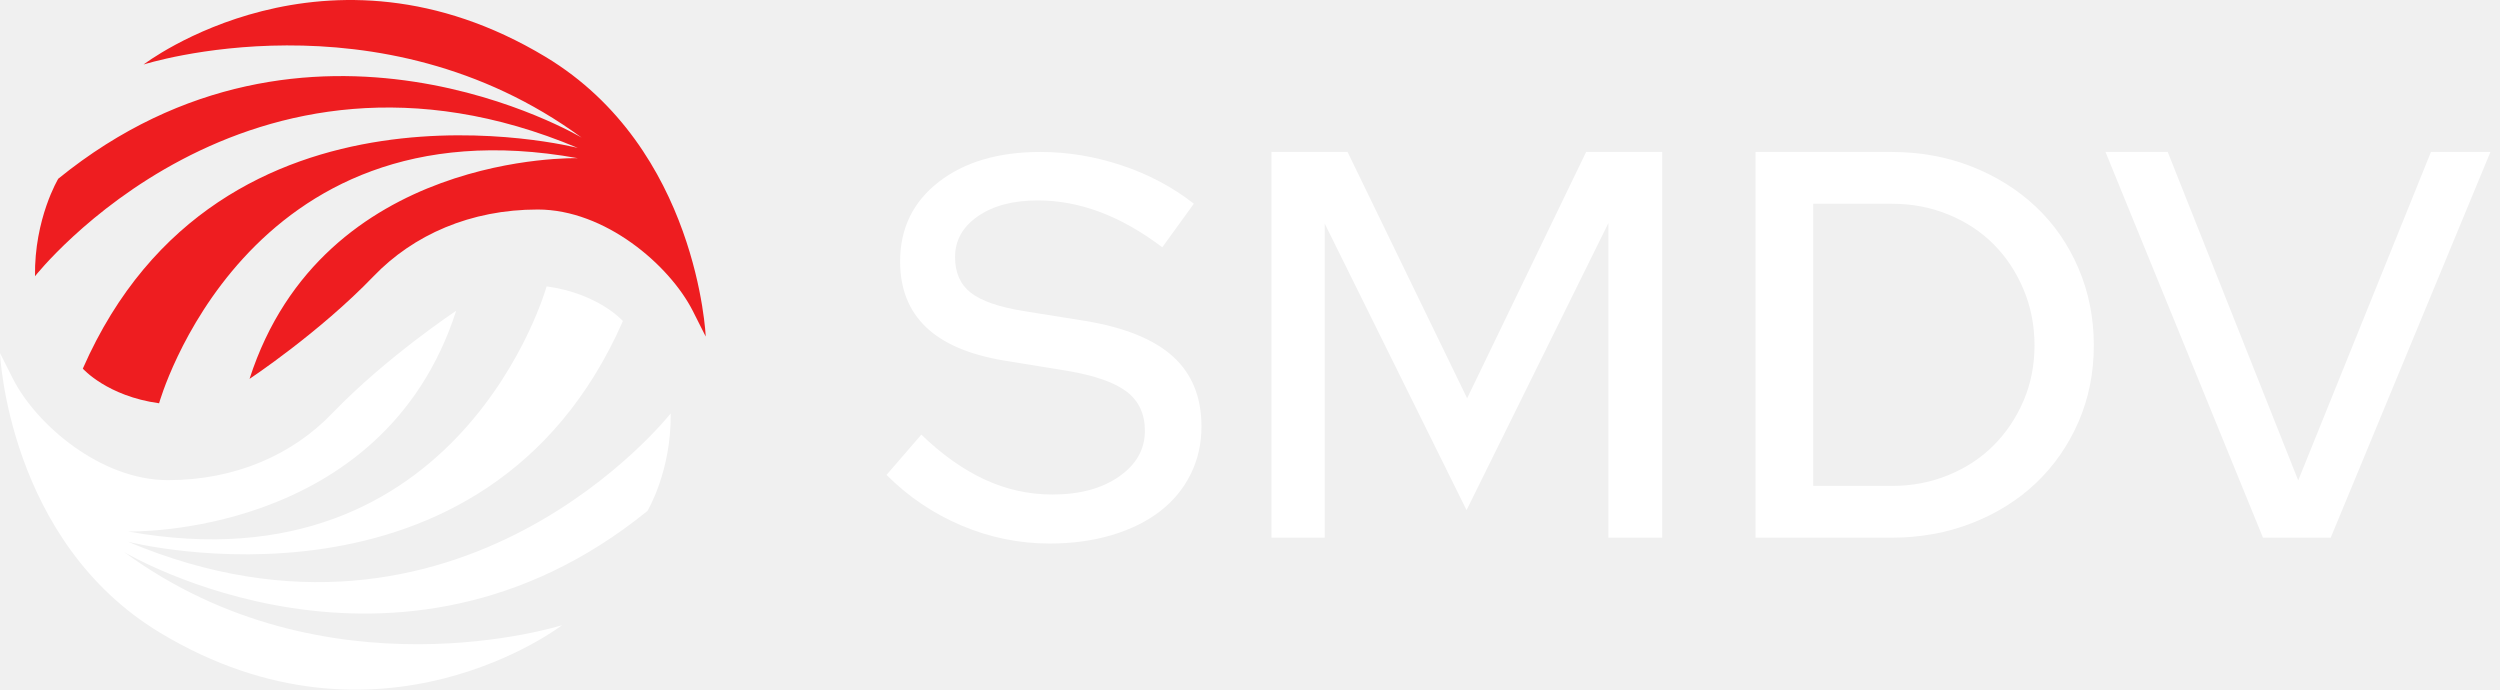
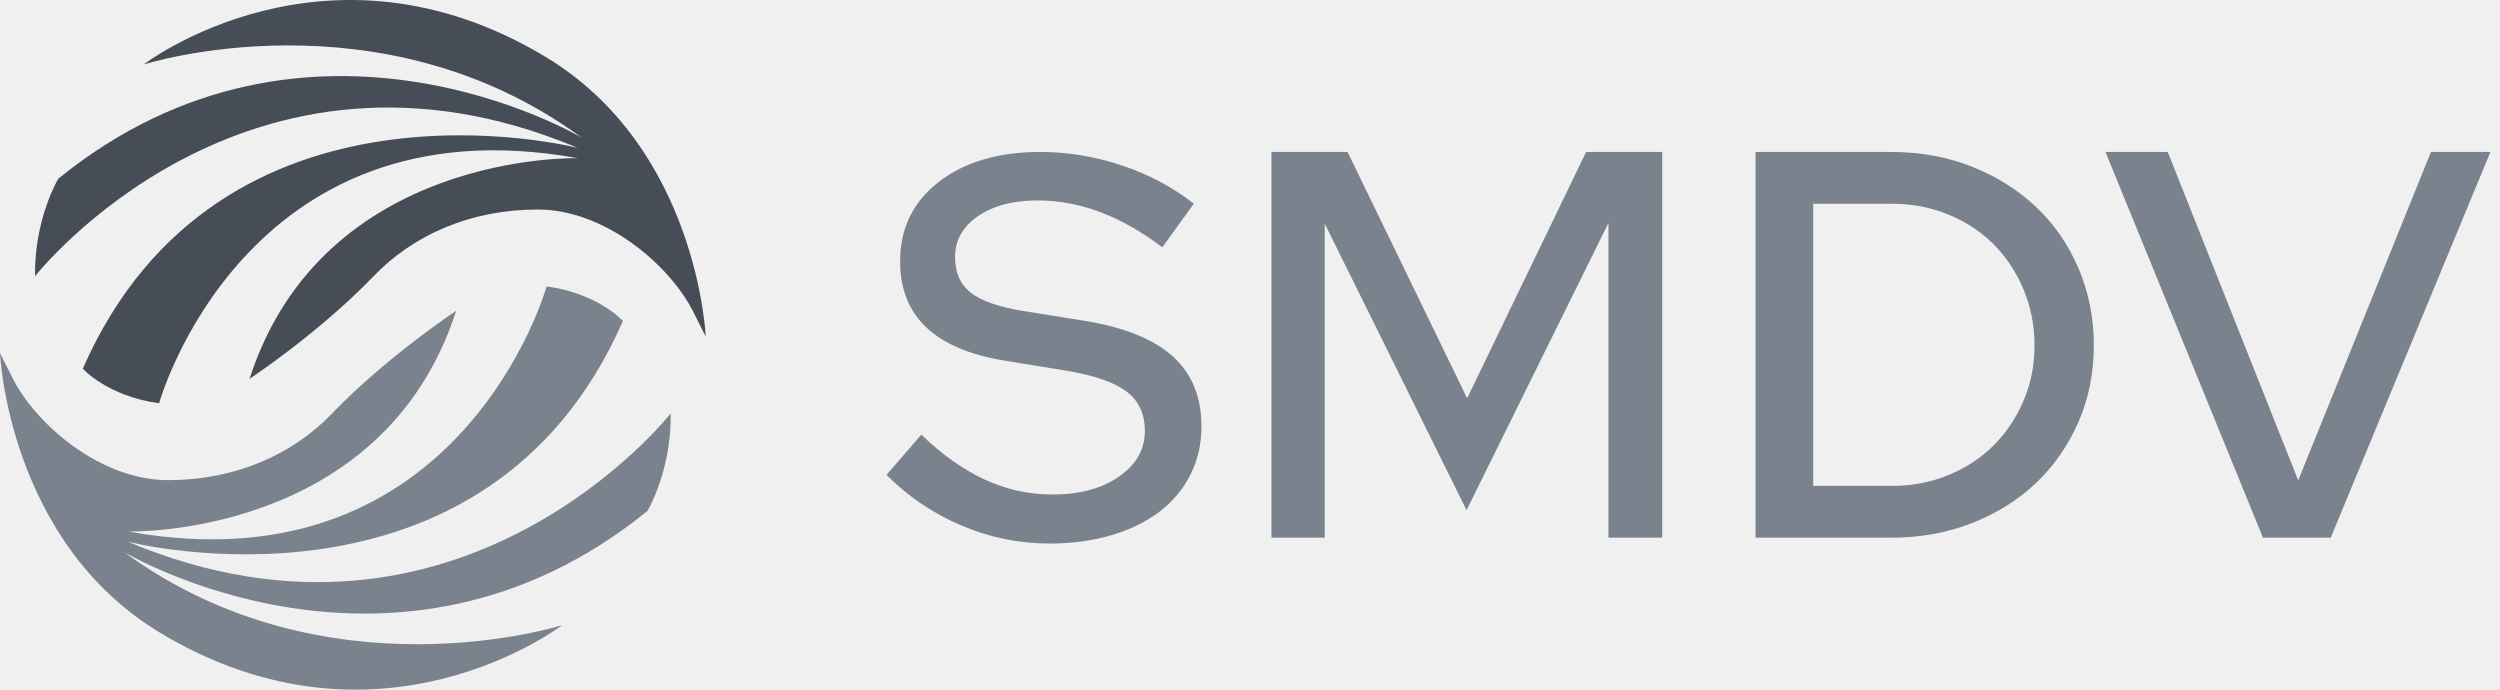
<svg xmlns="http://www.w3.org/2000/svg" width="87" height="24" viewBox="0 0 87 24" fill="none">
-   <path fill-rule="evenodd" clip-rule="evenodd" d="M30.851 16.527L32.062 15.125C32.782 15.82 33.517 16.341 34.268 16.688C35.019 17.036 35.804 17.209 36.624 17.209C37.571 17.209 38.344 17.001 38.943 16.584C39.543 16.167 39.842 15.636 39.842 14.992C39.842 14.411 39.634 13.959 39.218 13.637C38.801 13.315 38.114 13.072 37.154 12.907L34.94 12.547C33.728 12.345 32.823 11.956 32.223 11.382C31.624 10.807 31.324 10.045 31.324 9.098C31.324 7.948 31.772 7.026 32.668 6.331C33.564 5.636 34.744 5.288 36.208 5.288C37.154 5.288 38.095 5.443 39.028 5.753C39.962 6.062 40.801 6.507 41.546 7.089L40.448 8.605C39.729 8.062 39.01 7.654 38.29 7.382C37.571 7.111 36.845 6.975 36.113 6.975C35.255 6.975 34.561 7.158 34.031 7.525C33.501 7.891 33.236 8.365 33.236 8.946C33.236 9.489 33.419 9.903 33.785 10.188C34.151 10.472 34.757 10.683 35.602 10.822L37.741 11.164C39.129 11.391 40.155 11.805 40.817 12.405C41.48 13.005 41.811 13.817 41.811 14.84C41.811 15.447 41.685 16.003 41.432 16.508C41.18 17.014 40.824 17.443 40.363 17.797C39.902 18.151 39.344 18.426 38.688 18.622C38.032 18.817 37.312 18.915 36.53 18.915C35.47 18.915 34.447 18.707 33.463 18.29C32.479 17.873 31.608 17.285 30.851 16.527Z" fill="white" />
-   <path fill-rule="evenodd" clip-rule="evenodd" d="M51.036 17.753L46.1 7.781V18.712H44.247V5.288H46.895L51.056 13.86L55.197 5.288H57.845V18.712H55.973V7.762L51.036 17.753Z" fill="white" />
-   <path fill-rule="evenodd" clip-rule="evenodd" d="M61.093 18.712V5.288H65.813C66.82 5.288 67.753 5.458 68.613 5.796C69.473 6.135 70.218 6.602 70.849 7.196C71.48 7.791 71.973 8.503 72.33 9.334C72.686 10.165 72.865 11.06 72.865 12.019C72.865 12.978 72.686 13.867 72.33 14.685C71.973 15.503 71.482 16.209 70.858 16.804C70.234 17.398 69.489 17.865 68.622 18.204C67.756 18.543 66.82 18.712 65.813 18.712H61.093ZM65.852 7.091H63.1V16.909H65.852C66.539 16.909 67.189 16.785 67.8 16.535C68.412 16.286 68.938 15.941 69.377 15.5C69.817 15.059 70.164 14.541 70.419 13.947C70.674 13.352 70.801 12.71 70.801 12.019C70.801 11.329 70.674 10.68 70.419 10.073C70.164 9.466 69.817 8.941 69.377 8.5C68.938 8.059 68.412 7.714 67.8 7.465C67.189 7.215 66.539 7.091 65.852 7.091Z" fill="white" />
-   <path fill-rule="evenodd" clip-rule="evenodd" d="M78.752 18.712L73.271 5.288H75.437L79.978 16.718L84.597 5.288H86.667L81.109 18.712H78.752Z" fill="white" />
-   <path fill-rule="evenodd" clip-rule="evenodd" d="M24.559 11.712C24.559 11.712 24.286 5.168 18.982 1.977C11.337 -2.622 4.996 2.245 4.996 2.245C4.996 2.245 13.198 -0.375 20.242 4.79C20.242 4.79 10.772 -0.875 2.028 6.219C2.028 6.219 1.191 7.608 1.218 9.613C1.218 9.613 8.549 0.28 20.107 5.148C20.107 5.148 7.657 1.948 2.882 12.828C2.882 12.828 3.724 13.784 5.536 14.034C5.536 14.034 8.504 3.406 20.107 5.505C20.107 5.505 11.242 5.25 8.684 13.185C8.684 13.185 11.112 11.578 13.001 9.613C14.385 8.173 16.374 7.291 18.713 7.291C21.051 7.291 23.292 9.215 24.109 10.819L24.559 11.712Z" fill="#EE1D20" />
-   <path fill-rule="evenodd" clip-rule="evenodd" d="M0 12.288C0 12.288 0.273 18.832 5.577 22.023C13.222 26.622 19.563 21.755 19.563 21.755C19.563 21.755 11.361 24.375 4.317 19.21C4.317 19.21 13.787 24.875 22.531 17.781C22.531 17.781 23.368 16.392 23.34 14.387C23.34 14.387 16.01 23.72 4.452 18.852C4.452 18.852 16.902 22.052 21.677 11.172C21.677 11.172 20.834 10.216 19.023 9.966C19.023 9.966 16.055 20.594 4.452 18.495C4.452 18.495 13.316 18.75 15.875 10.815C15.875 10.815 13.447 12.422 11.558 14.387C10.174 15.827 8.185 16.709 5.846 16.709C3.508 16.709 1.267 14.785 0.45 13.181L0 12.288Z" fill="white" />
+   <path fill-rule="evenodd" clip-rule="evenodd" d="M30.851 16.527L32.062 15.125C32.782 15.82 33.517 16.341 34.268 16.688C35.019 17.036 35.804 17.209 36.624 17.209C37.571 17.209 38.344 17.001 38.943 16.584C39.543 16.167 39.842 15.636 39.842 14.992C39.842 14.411 39.634 13.959 39.218 13.637C38.801 13.315 38.114 13.072 37.154 12.907L34.94 12.547C33.728 12.345 32.823 11.956 32.223 11.382C31.624 10.807 31.324 10.045 31.324 9.098C31.324 7.948 31.772 7.026 32.668 6.331C33.564 5.636 34.744 5.288 36.208 5.288C37.154 5.288 38.095 5.443 39.028 5.753C39.962 6.062 40.801 6.507 41.546 7.089L40.448 8.605C39.729 8.062 39.01 7.654 38.29 7.382C37.571 7.111 36.845 6.975 36.113 6.975C35.255 6.975 34.561 7.158 34.031 7.525C33.501 7.891 33.236 8.365 33.236 8.946C33.236 9.489 33.419 9.903 33.785 10.188C34.151 10.472 34.757 10.683 35.602 10.822L37.741 11.164C39.129 11.391 40.155 11.805 40.817 12.405C41.48 13.005 41.811 13.817 41.811 14.84C41.811 15.447 41.685 16.003 41.432 16.508C41.18 17.014 40.824 17.443 40.363 17.797C39.902 18.151 39.344 18.426 38.688 18.622C38.032 18.817 37.312 18.915 36.53 18.915C35.47 18.915 34.447 18.707 33.463 18.29C32.479 17.873 31.608 17.285 30.851 16.527Z" fill="#7A828D" />
+   <path fill-rule="evenodd" clip-rule="evenodd" d="M51.036 17.753L46.1 7.781V18.712H44.247V5.288H46.895L51.056 13.86L55.197 5.288H57.845V18.712H55.973V7.762L51.036 17.753Z" fill="#7A828D" />
+   <path fill-rule="evenodd" clip-rule="evenodd" d="M61.093 18.712V5.288H65.813C66.82 5.288 67.753 5.458 68.613 5.796C69.473 6.135 70.218 6.602 70.849 7.196C71.48 7.791 71.973 8.503 72.33 9.334C72.686 10.165 72.865 11.06 72.865 12.019C72.865 12.978 72.686 13.867 72.33 14.685C71.973 15.503 71.482 16.209 70.858 16.804C70.234 17.398 69.489 17.865 68.622 18.204C67.756 18.543 66.82 18.712 65.813 18.712H61.093ZM65.852 7.091H63.1V16.909H65.852C66.539 16.909 67.189 16.785 67.8 16.535C68.412 16.286 68.938 15.941 69.377 15.5C69.817 15.059 70.164 14.541 70.419 13.947C70.674 13.352 70.801 12.71 70.801 12.019C70.801 11.329 70.674 10.68 70.419 10.073C70.164 9.466 69.817 8.941 69.377 8.5C68.938 8.059 68.412 7.714 67.8 7.465C67.189 7.215 66.539 7.091 65.852 7.091Z" fill="#7A828D" />
+   <path fill-rule="evenodd" clip-rule="evenodd" d="M78.752 18.712L73.271 5.288H75.437L79.978 16.718L84.597 5.288H86.667L81.109 18.712H78.752Z" fill="#7A828D" />
+   <path fill-rule="evenodd" clip-rule="evenodd" d="M24.559 11.712C24.559 11.712 24.286 5.168 18.982 1.977C11.337 -2.622 4.996 2.245 4.996 2.245C4.996 2.245 13.198 -0.375 20.242 4.79C20.242 4.79 10.772 -0.875 2.028 6.219C2.028 6.219 1.191 7.608 1.218 9.613C1.218 9.613 8.549 0.28 20.107 5.148C20.107 5.148 7.657 1.948 2.882 12.828C2.882 12.828 3.724 13.784 5.536 14.034C5.536 14.034 8.504 3.406 20.107 5.505C20.107 5.505 11.242 5.25 8.684 13.185C8.684 13.185 11.112 11.578 13.001 9.613C14.385 8.173 16.374 7.291 18.713 7.291C21.051 7.291 23.292 9.215 24.109 10.819L24.559 11.712Z" fill="#464D57" />
+   <path fill-rule="evenodd" clip-rule="evenodd" d="M0 12.288C0 12.288 0.273 18.832 5.577 22.023C13.222 26.622 19.563 21.755 19.563 21.755C19.563 21.755 11.361 24.375 4.317 19.21C4.317 19.21 13.787 24.875 22.531 17.781C22.531 17.781 23.368 16.392 23.34 14.387C23.34 14.387 16.01 23.72 4.452 18.852C4.452 18.852 16.902 22.052 21.677 11.172C21.677 11.172 20.834 10.216 19.023 9.966C19.023 9.966 16.055 20.594 4.452 18.495C4.452 18.495 13.316 18.75 15.875 10.815C15.875 10.815 13.447 12.422 11.558 14.387C10.174 15.827 8.185 16.709 5.846 16.709C3.508 16.709 1.267 14.785 0.45 13.181L0 12.288Z" fill="#7A828D" />
</svg>
